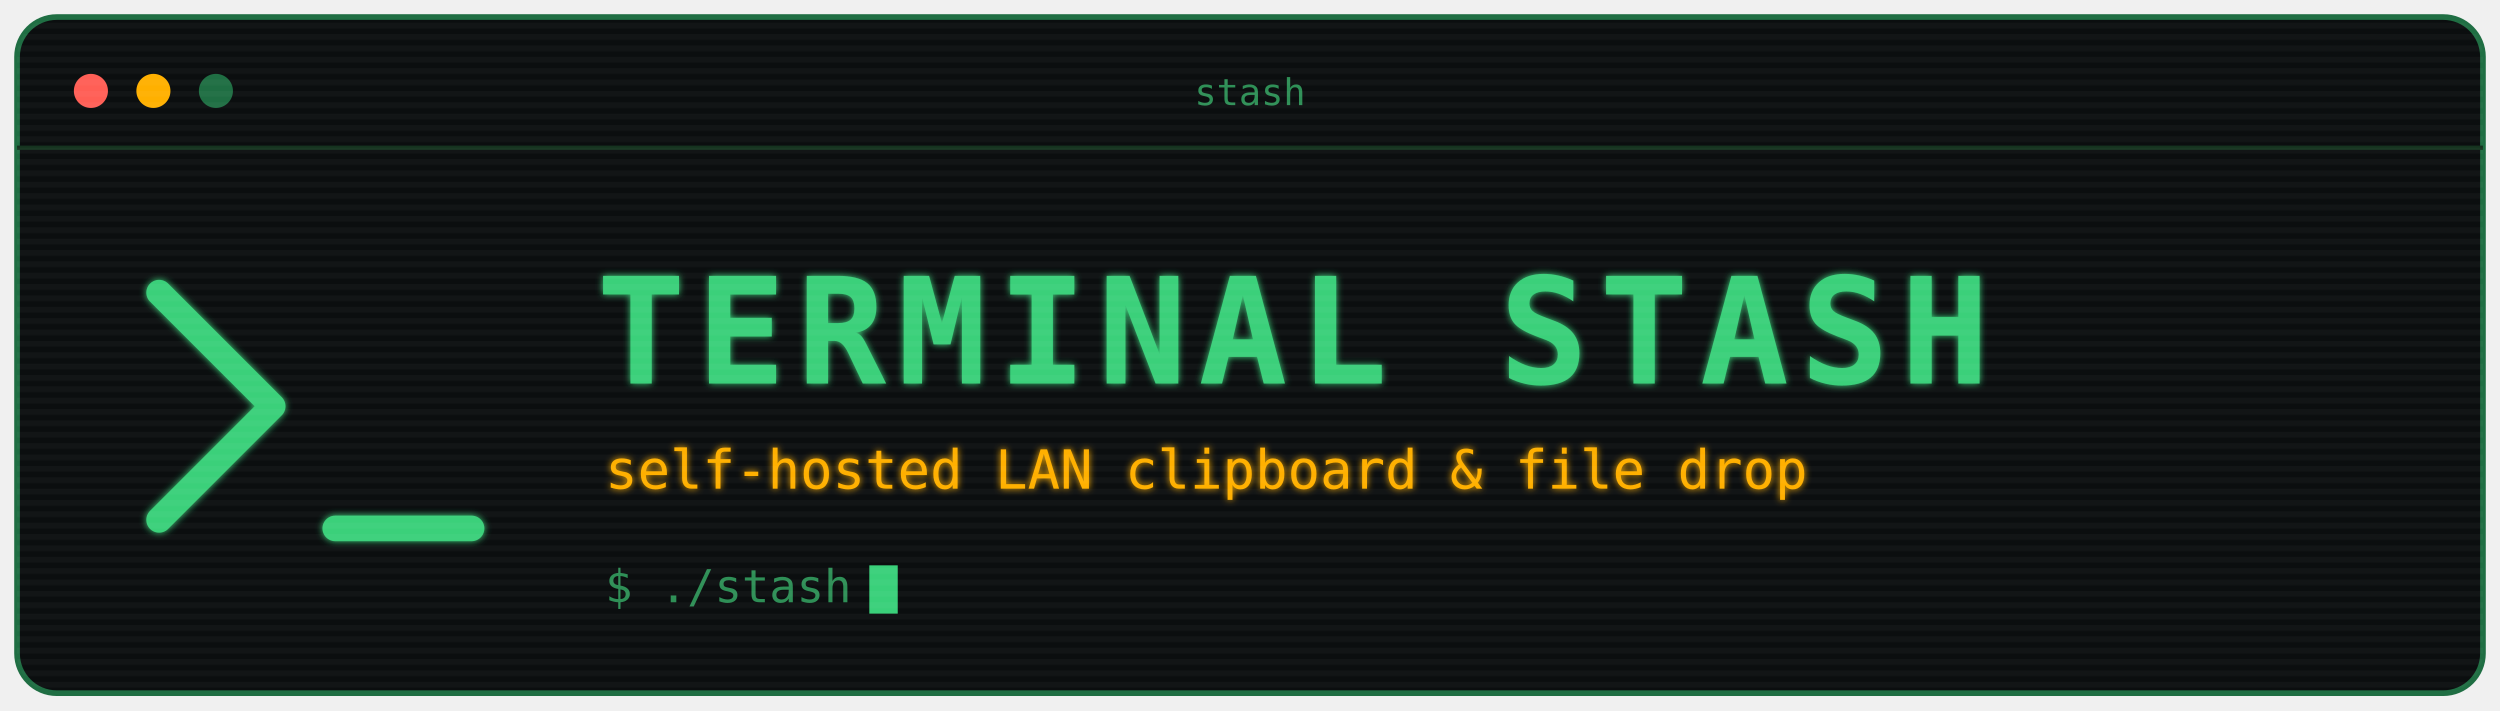
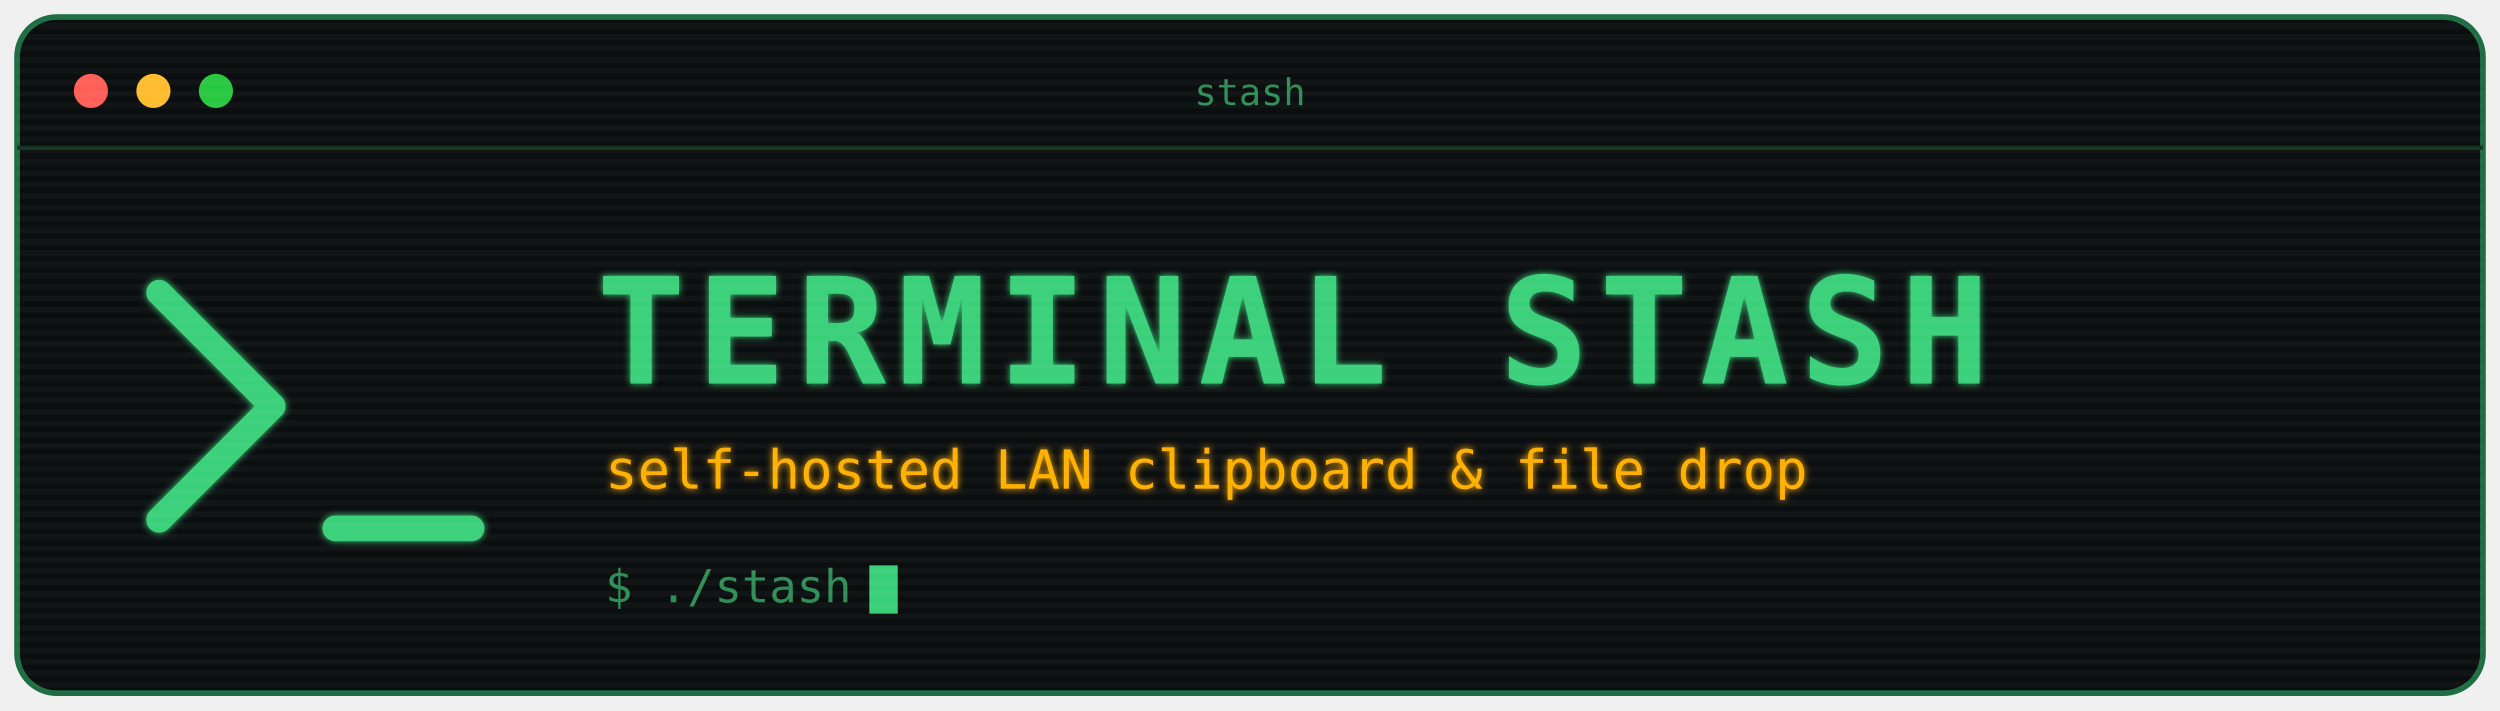
<svg xmlns="http://www.w3.org/2000/svg" viewBox="0 0 880 250" role="img" aria-label="Terminal Stash — self-hosted LAN clipboard and file drop">
  <defs>
    <filter id="glow" x="-50%" y="-50%" width="200%" height="200%">
      <feGaussianBlur stdDeviation="1.4" result="b" />
      <feMerge>
        <feMergeNode in="b" />
        <feMergeNode in="SourceGraphic" />
      </feMerge>
    </filter>
    <pattern id="scanlines" width="4" height="4" patternUnits="userSpaceOnUse">
      <rect width="4" height="2" fill="#ffffff" opacity="0.03" />
    </pattern>
  </defs>
  <rect x="6" y="6" width="868" height="238" rx="14" fill="#0b0e0f" stroke="#1f6e43" stroke-width="2" />
-   <circle cx="32" cy="32" r="6" fill="#ff5f56" />
-   <circle cx="54" cy="32" r="6" fill="#ffb000" />
-   <circle cx="76" cy="32" r="6" fill="#1f6e43" />
+   <circle cx="32" cy="32" r="6" fill="#ff5f57" />
+   <circle cx="54" cy="32" r="6" fill="#febc2e" />
+   <circle cx="76" cy="32" r="6" fill="#28c840" />
  <text x="440" y="37" text-anchor="middle" font-family="ui-monospace, SFMono-Regular, Menlo, Consolas, monospace" font-size="13" fill="#2e8f56">stash</text>
  <line x1="6" y1="52" x2="874" y2="52" stroke="#15331f" stroke-width="1.5" />
  <g fill="none" stroke="#3ad07a" stroke-width="9" stroke-linecap="round" stroke-linejoin="round" filter="url(#glow)">
    <polyline points="56,103 96,143 56,183" />
    <line x1="118" y1="186" x2="166" y2="186" />
  </g>
  <g font-family="ui-monospace, SFMono-Regular, Menlo, Consolas, monospace" filter="url(#glow)">
    <text x="210" y="135" font-size="52" font-weight="bold" letter-spacing="4" fill="#3ad07a">TERMINAL STASH</text>
    <text x="213" y="172" font-size="19" fill="#ffb000">self-hosted LAN clipboard &amp; file drop</text>
  </g>
  <g font-family="ui-monospace, SFMono-Regular, Menlo, Consolas, monospace" font-size="16">
    <text x="213" y="212" fill="#2e8f56" textLength="87" lengthAdjust="spacingAndGlyphs">$ ./stash</text>
    <rect x="306" y="199" width="10" height="17" fill="#3ad07a">
      <animate attributeName="opacity" values="1;1;0;0" keyTimes="0;0.5;0.5;1" dur="1.2s" repeatCount="indefinite" />
    </rect>
  </g>
  <rect x="6" y="6" width="868" height="238" rx="14" fill="url(#scanlines)" />
</svg>
